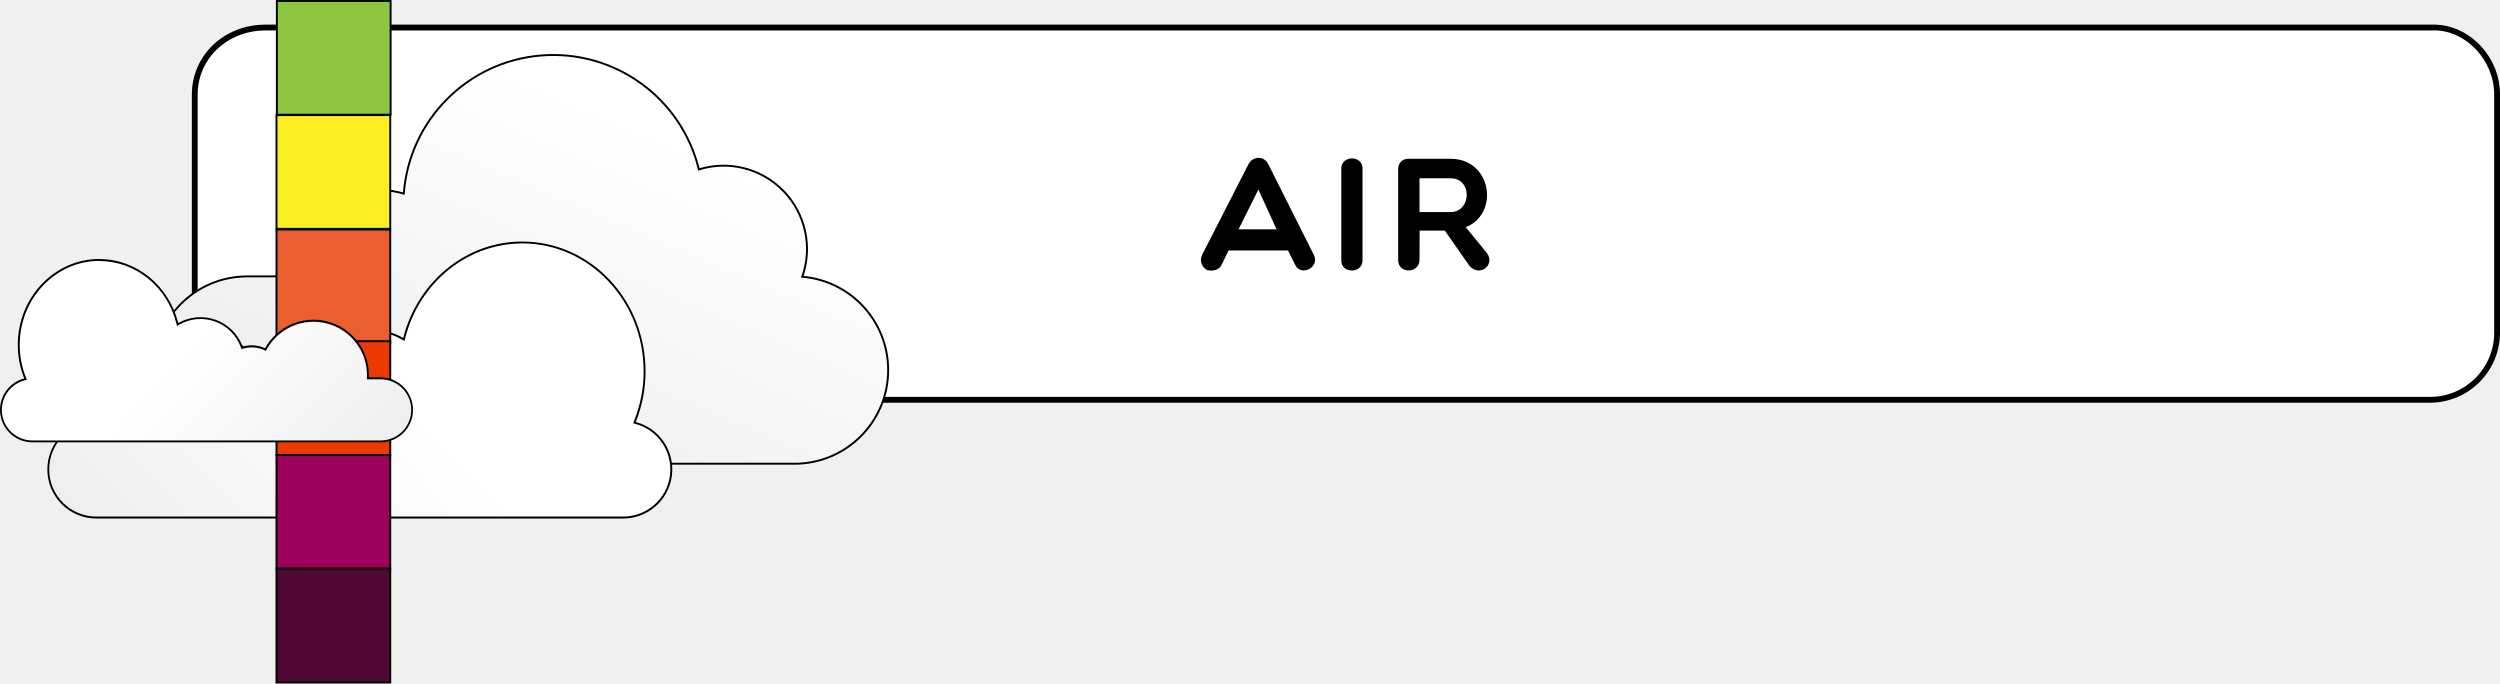
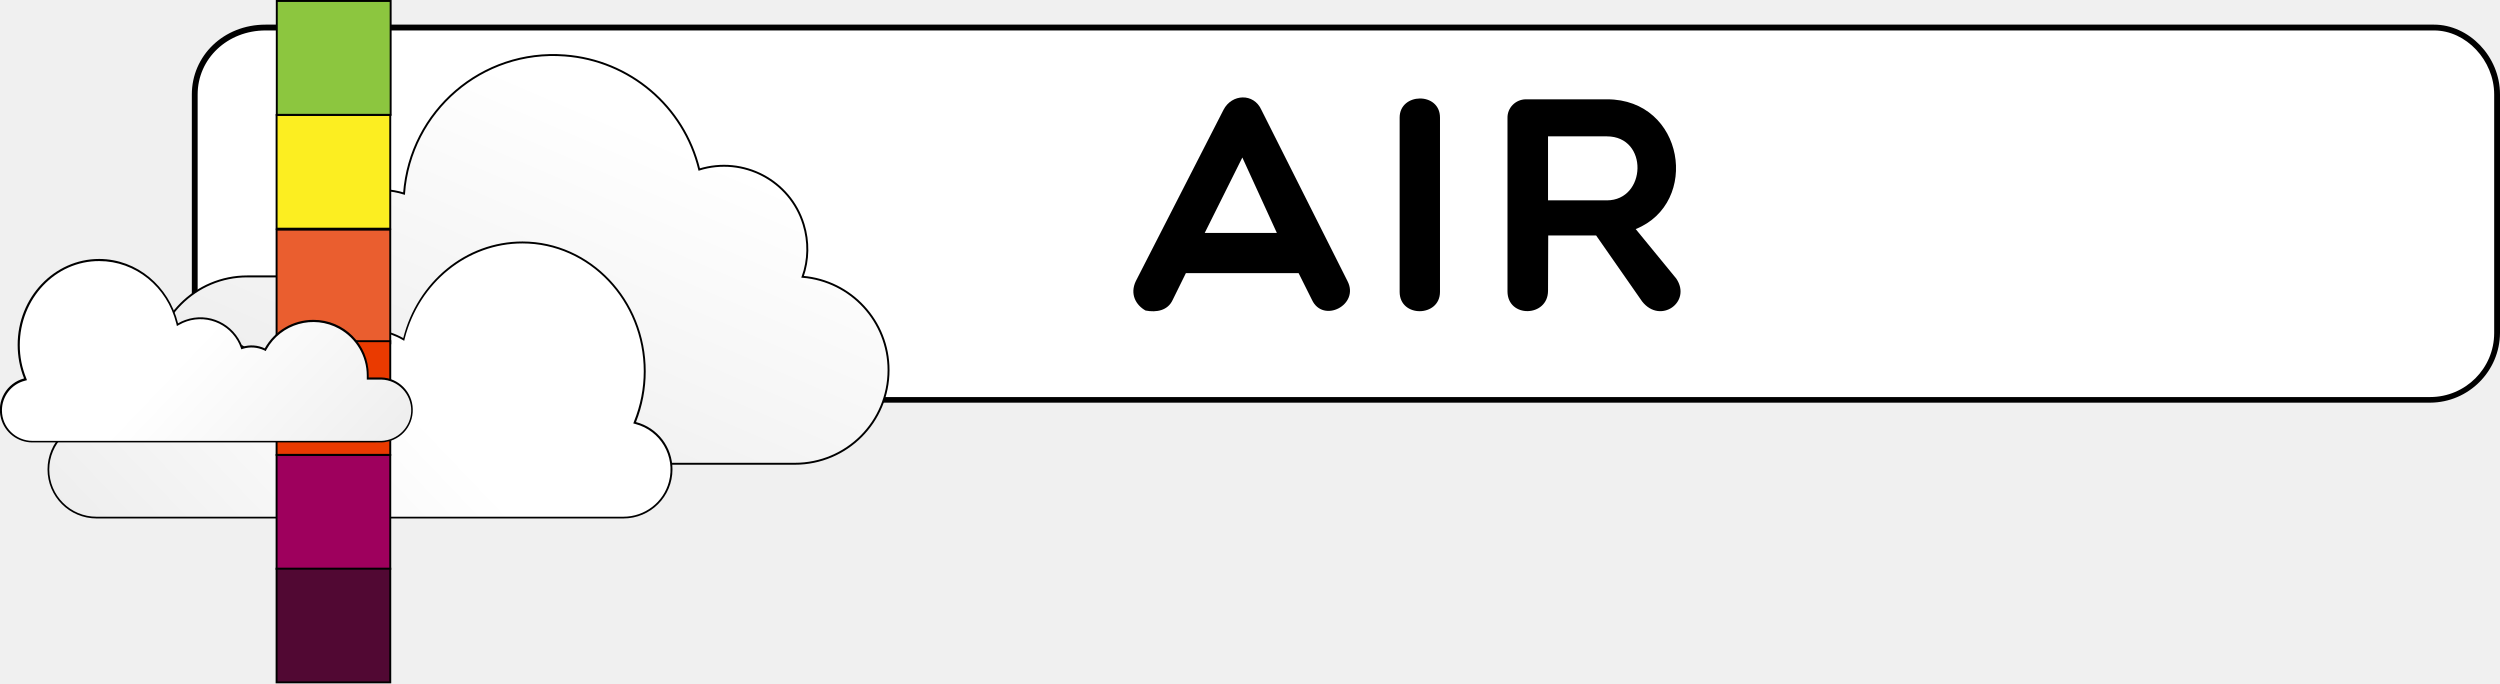
- <svg xmlns="http://www.w3.org/2000/svg" xmlns:xlink="http://www.w3.org/1999/xlink" id="Layer_1" data-name="Layer 1" viewBox="0 0 1288.91 352.36">
-   <defs>
-     <linearGradient id="New_Gradient_Swatch_2" x1="425.76" y1="13.34" x2="276.03" y2="361.23" gradientUnits="userSpaceOnUse">
-       <stop offset="0.14" stop-color="#fff" />
-       <stop offset="0.88" stop-color="#e7e7e7" />
-     </linearGradient>
-     <linearGradient id="New_Gradient_Swatch_2-2" x1="329.45" y1="180.75" x2="97.19" y2="402.45" xlink:href="#New_Gradient_Swatch_2" />
-     <linearGradient id="New_Gradient_Swatch_2-3" x1="1412.95" y1="170.68" x2="1259.6" y2="317.23" gradientTransform="matrix(-1, 0, 0, 1, 1559.17, 0)" xlink:href="#New_Gradient_Swatch_2" />
-   </defs>
-   <path id="background" d="M216,205.59a34.59,34.59,0,0,1-34.54-34.54V48.13c0-19.37,16.05-34.54,36.54-34.54H1336c17.33,0,32.54,16.14,32.54,34.54V171.05A34.59,34.59,0,0,1,1334,205.59Z" transform="translate(-81.09 0.57)" fill="#fff" />
-   <path d="M1336,15.09c16.53,0,31,15.44,31,33V171.05a33.08,33.08,0,0,1-33,33H216a33.08,33.08,0,0,1-33-33V48.13c0-18.53,15.39-33,35-33H1336m0-3H218c-21.82,0-38,16.22-38,36V171.05a36.15,36.15,0,0,0,36,36H1334a36.15,36.15,0,0,0,36-36V48.13c0-19.82-16.22-36-34-36Z" transform="translate(-81.09 0.57)" />
-   <path d="M208.55,141.93h19.37a48.09,48.09,0,0,1,61.35-42.68A77.27,77.27,0,0,1,441.4,86.78a43,43,0,0,1,53.32,55.33A48.28,48.28,0,0,1,539,190.22h0a48.29,48.29,0,0,1-48.29,48.29H208.55a48.29,48.29,0,0,1-48.29-48.29h0A48.29,48.29,0,0,1,208.55,141.93Z" transform="translate(-81.09 0.57)" stroke="#000" stroke-miterlimit="10" fill="url(#New_Gradient_Swatch_2)" />
-   <path d="M130.76,266.25a24.81,24.81,0,1,1,0-49.62H141l0-.52c0-.59,0-1.18,0-1.77a42.64,42.64,0,0,1,79.93-20.66l.22.41.42-.19a24.2,24.2,0,0,1,10.19-2.23,24.45,24.45,0,0,1,6.9,1l.45.13.16-.44a34.45,34.45,0,0,1,49.49-18.26l.57.33.16-.64c7.3-29.07,32.38-49.37,61-49.37,34.78,0,63.07,29.78,63.07,66.4a69,69,0,0,1-5,26l-.22.53.55.14a24.81,24.81,0,0,1-6.36,48.8Z" transform="translate(-81.09 0.57)" fill="url(#New_Gradient_Swatch_2-2)" />
-   <path d="M350.36,124.92c34.5,0,62.57,29.56,62.57,65.9a68.4,68.4,0,0,1-5,25.77l-.42,1.06,1.09.29a24.31,24.31,0,0,1-6.23,47.81H130.76a24.31,24.31,0,1,1,0-48.62h10.71l0-1c0-.53,0-1.14,0-1.75a42.13,42.13,0,0,1,79-20.41l.45.81.84-.39a23.88,23.88,0,0,1,16.74-1.2l.91.26.31-.88a33.93,33.93,0,0,1,48.77-18l1.14.65.32-1.28c7.25-28.85,32.13-49,60.5-49m0-1c-29.48,0-54.27,21.11-61.47,49.75a34.93,34.93,0,0,0-50.2,18.52,24.9,24.9,0,0,0-17.44,1.25,43.13,43.13,0,0,0-80.86,20.9c0,.6,0,1.19,0,1.79h-9.67a25.31,25.31,0,1,0,0,50.62H402.4A25.31,25.31,0,0,0,408.89,217a69.63,69.63,0,0,0,5-26.15c0-36.95-28.46-66.9-63.57-66.9Z" transform="translate(-81.09 0.57)" />
-   <rect x="223.83" y="-0.07" width="58.65" height="58.65" transform="translate(425.22 59.08) rotate(180)" fill="#8cc63f" stroke="#000" stroke-miterlimit="10" />
-   <rect x="223.65" y="58.77" width="58.65" height="58.65" transform="translate(424.85 176.75) rotate(180)" fill="#fcee21" stroke="#000" stroke-miterlimit="10" />
-   <rect x="223.65" y="117.78" width="58.65" height="58.65" transform="translate(424.85 294.78) rotate(180)" fill="#ea5e2f" stroke="#000" stroke-miterlimit="10" />
-   <rect x="223.65" y="175.34" width="58.65" height="58.65" transform="translate(424.85 409.9) rotate(180)" fill="#ea3a00" stroke="#000" stroke-miterlimit="10" />
-   <rect x="223.65" y="233.99" width="58.65" height="58.65" transform="translate(424.85 527.21) rotate(180)" fill="#9e005d" stroke="#000" stroke-miterlimit="10" />
-   <rect x="223.65" y="292.65" width="58.65" height="58.65" transform="translate(424.85 644.51) rotate(180)" fill="#510833" stroke="#000" stroke-miterlimit="10" />
-   <path d="M97.85,227.07a16.26,16.26,0,0,1-4.17-32l.55-.14-.21-.53a45.48,45.48,0,0,1-3.3-17.12c0-24.15,18.65-43.79,41.58-43.79,18.85,0,35.39,13.39,40.2,32.56l.16.64.58-.33a22.62,22.62,0,0,1,32.51,12l.16.45.45-.14a16.09,16.09,0,0,1,4.52-.65,15.86,15.86,0,0,1,6.68,1.46l.42.19.22-.4a28.06,28.06,0,0,1,52.6,13.59c0,.39,0,.78,0,1.16l0,.52h6.92a16.26,16.26,0,0,1,0,32.51Z" transform="translate(-81.09 0.57)" fill="url(#New_Gradient_Swatch_2-3)" />
-   <path d="M132.3,134c18.63,0,35,13.23,39.72,32.18l.32,1.28,1.15-.65a22.11,22.11,0,0,1,31.79,11.72l.32.89.9-.26a15.45,15.45,0,0,1,10.85.77l.84.39.45-.81a27.56,27.56,0,0,1,51.66,13.35c0,.38,0,.76,0,1.14l0,1h7.45a15.76,15.76,0,0,1,0,31.51H97.85a15.75,15.75,0,0,1-4-31l1.1-.29-.43-1.05a45,45,0,0,1-3.26-16.94c0-23.87,18.43-43.29,41.08-43.29m0-1c-23.24,0-42.08,19.83-42.08,44.29a46.31,46.31,0,0,0,3.33,17.31,16.75,16.75,0,0,0,4.3,32.95H277.67a16.76,16.76,0,0,0,0-33.51h-6.4c0-.39,0-.78,0-1.18a28.56,28.56,0,0,0-53.54-13.83,16.38,16.38,0,0,0-11.54-.83A23.11,23.11,0,0,0,173,166C168.22,147,151.82,133,132.3,133Z" transform="translate(-81.09 0.57)" />
-   <path d="M703.55,138.73c-2.65-1.49-4.31-4.48-2.65-8l23.81-46.56c2.25-4.4,8.22-4.57,10.3,0l23.4,46.56c3.4,6.47-6.64,11.62-9.63,5.14l-3.65-7.3H714.51l-3.57,7.3C709.61,138.73,706.54,139.32,703.55,138.73Zm35.69-21.08-9.38-20.5-10.21,20.5Z" transform="translate(-81.09 0.57)" />
-   <path d="M772.61,86.28c0-6.8,10.95-7,10.95,0v47.39c0,6.89-10.95,7.06-10.95,0Z" transform="translate(-81.09 0.57)" />
-   <path d="M812.94,133.34c0,7.22-11,7.47-11,.17V86.37a5,5,0,0,1,5-5.07H829c21.08,0,25.4,28.22,7.8,35.27l11,13.45c4.32,6.39-4.32,12.53-9.3,6.22L826,118.32h-13Zm0-24.57h16c10.79,0,11.45-17.42,0-17.42h-16Z" transform="translate(-81.09 0.57)" />
+ <svg xmlns="http://www.w3.org/2000/svg" version="1.1" id="Layer_1" x="0px" y="0px" viewBox="0 0 1288.9 352.4" style="enable-background:new 0 0 1288.9 352.4;" xml:space="preserve">
+   <path style="fill:#FFFFFF;" d="M134.9,206.2c-19.1,0-34.5-15.5-34.5-34.5v-123c0-19.4,16.1-34.5,36.5-34.5h1118  c17.3,0,32.5,16.1,32.5,34.5v122.9c0,19.1-15.5,34.5-34.5,34.5L134.9,206.2L134.9,206.2z" />
+   <path d="M1254.9,15.7c16.5,0,31,15.4,31,33v123c0,18.2-14.8,33-33,33h-1118c-18.2,0-33-14.8-33-33v-123c0-18.5,15.4-33,35-33  L1254.9,15.7 M1254.9,12.7h-1118c-21.8,0-38,16.2-38,36v122.9c0.1,19.8,16.2,35.9,36,36h1118c19.8-0.1,35.9-16.2,36-36V48.7  C1288.9,28.9,1272.7,12.7,1254.9,12.7z" />
+   <linearGradient id="SVGID_1_" gradientUnits="userSpaceOnUse" x1="425.855" y1="739.381" x2="276.125" y2="1087.271" gradientTransform="matrix(1 0 0 1 -81.09 -725.43)">
+     <stop offset="0.14" style="stop-color:#FFFFFF" />
+     <stop offset="0.88" style="stop-color:#E7E7E7" />
+   </linearGradient>
+   <path style="fill:url(#SVGID_1_);stroke:#000000;stroke-miterlimit:10;" d="M127.5,142.5h19.4c1.9-26.5,25-46.4,51.5-44.5  c3.3,0.2,6.7,0.8,9.9,1.8c3.2-42.6,40.3-74.5,82.9-71.2c33.4,2.5,61.4,26.2,69.3,58.8c22.7-7,46.8,5.6,53.8,28.3  c2.7,8.8,2.6,18.3-0.5,27c25,2.1,44.3,23,44.3,48.1l0,0c0,26.7-21.6,48.3-48.3,48.3l0,0H127.5c-26.7,0-48.3-21.6-48.3-48.3l0,0l0,0  C79.2,164.1,100.8,142.5,127.5,142.5L127.5,142.5z" />
+   <linearGradient id="SVGID_2_" gradientUnits="userSpaceOnUse" x1="329.542" y1="906.847" x2="97.282" y2="1128.547" gradientTransform="matrix(1 0 0 1 -81.09 -725.43)">
+     <stop offset="0.14" style="stop-color:#FFFFFF" />
+     <stop offset="0.88" style="stop-color:#E7E7E7" />
+   </linearGradient>
+   <path style="fill:url(#SVGID_2_);" d="M49.7,266.8c-13.7,0-24.8-11.1-24.8-24.8s11.1-24.8,24.8-24.8l0,0h10.2v-0.5  c0-0.6,0-1.2,0-1.8c0-23.5,19.1-42.6,42.7-42.6c15.5,0,29.8,8.4,37.3,22l0.2,0.4l0.4-0.2c3.2-1.5,6.7-2.2,10.2-2.2  c2.3,0,4.7,0.3,6.9,1l0.4,0.1l0.2-0.4c6.4-17.9,26.2-27.2,44.1-20.8c1.9,0.7,3.7,1.5,5.4,2.5l0.6,0.3l0.2-0.6  c7.3-29.1,32.4-49.4,61-49.4c34.8,0,63.1,29.8,63.1,66.4c0,8.9-1.7,17.7-5,26l-0.2,0.5l0.5,0.1c13.2,3.5,21.2,17.1,17.7,30.3  c-2.9,10.9-12.7,18.5-24,18.5H49.7z" />
+   <path d="M269.3,125.5c34.5,0,62.6,29.6,62.6,65.9c0,8.8-1.7,17.6-5,25.8l-0.4,1.1l1.1,0.3c13,3.4,20.7,16.7,17.3,29.7  c-2.8,10.7-12.5,18.1-23.5,18.1H49.7c-13.4,0-24.3-10.9-24.3-24.3c0-13.4,10.9-24.3,24.3-24.3l0,0h10.7v-1c0-0.5,0-1.1,0-1.8  c0-23.3,18.8-42.1,42.1-42.2c15.3,0,29.5,8.3,36.9,21.7l0.4,0.8l0.8-0.4c5.3-2.4,11.2-2.8,16.7-1.2l0.9,0.3l0.3-0.9  c6.3-17.6,25.8-26.8,43.4-20.5c1.9,0.7,3.7,1.5,5.4,2.5l1.1,0.6l0.3-1.3C216.1,145.7,241,125.5,269.3,125.5 M269.4,124.5  c-29.5,0-54.3,21.1-61.5,49.8c-16.8-9.6-38.1-3.7-47.7,13c-1,1.8-1.9,3.6-2.5,5.5c-5.8-1.7-12-1.3-17.4,1.2  c-11.5-20.8-37.8-28.4-58.6-16.8c-13.7,7.6-22.2,22-22.2,37.7c0,0.6,0,1.2,0,1.8h-9.7c-14,0-25.3,11.3-25.3,25.3  s11.3,25.3,25.3,25.3h271.6c14,0,25.3-11.3,25.3-25.3c0-11.5-7.7-21.5-18.8-24.4c3.3-8.3,5-17.2,5-26.1  C332.9,154.6,304.4,124.6,269.4,124.5L269.4,124.5z" />
+   <rect x="142.7" y="0.5" style="fill:#8CC63F;stroke:#000000;stroke-miterlimit:10;" width="58.7" height="58.7" />
+   <rect x="142.6" y="59.3" style="fill:#FCEE21;stroke:#000000;stroke-miterlimit:10;" width="58.6" height="58.6" />
+   <rect x="142.6" y="118.4" style="fill:#EA5E2F;stroke:#000000;stroke-miterlimit:10;" width="58.6" height="58.6" />
+   <rect x="142.6" y="175.9" style="fill:#EA3A00;stroke:#000000;stroke-miterlimit:10;" width="58.6" height="58.6" />
+   <rect x="142.6" y="234.6" style="fill:#9E005D;stroke:#000000;stroke-miterlimit:10;" width="58.6" height="58.7" />
+   <rect x="142.6" y="293.2" style="fill:#510833;stroke:#000000;stroke-miterlimit:10;" width="58.6" height="58.6" />
+   <linearGradient id="SVGID_3_" gradientUnits="userSpaceOnUse" x1="152.991" y1="896.723" x2="-0.359" y2="1043.273" gradientTransform="matrix(-1 0 0 1 218.0801 -725.43)">
+     <stop offset="0.14" style="stop-color:#FFFFFF" />
+     <stop offset="0.88" style="stop-color:#E7E7E7" />
+   </linearGradient>
+   <path style="fill:url(#SVGID_3_);" d="M16.8,227.6c-9,0.1-16.3-7.2-16.4-16.2c0-7.4,5-14,12.2-15.8l0.6-0.1L13,195  c-2.2-5.4-3.3-11.3-3.3-17.1c0-24.1,18.7-43.8,41.6-43.8c18.9,0,35.4,13.4,40.2,32.6l0.2,0.6l0.6-0.3c10.8-6.2,24.7-2.4,30.9,8.4  c0.7,1.1,1.2,2.3,1.6,3.6l0.2,0.4l0.4-0.1c1.5-0.4,3-0.6,4.5-0.6c2.3,0,4.6,0.5,6.7,1.5l0.4,0.2l0.2-0.4  c7.5-13.6,24.6-18.4,38.1-10.9c8.9,4.9,14.4,14.3,14.5,24.5c0,0.4,0,0.8,0,1.2v0.5h6.9c9,0.2,16.1,7.7,15.9,16.7  c-0.2,8.7-7.2,15.6-15.9,15.9L16.8,227.6z" />
+   <path d="M51.2,134.6c18.6,0,35,13.2,39.7,32.2l0.3,1.3l1.1-0.6c10.6-6.1,24.1-2.4,30.2,8.2c0.6,1.1,1.2,2.3,1.6,3.5l0.3,0.9l0.9-0.3  c3.6-1.1,7.4-0.8,10.9,0.8l0.8,0.4l0.4-0.8c7.4-13.3,24.2-18.1,37.5-10.7c8.8,4.9,14.2,14.1,14.2,24.1c0,0.4,0,0.8,0,1.1v1h7.5  c8.7,0.2,15.6,7.5,15.4,16.2c-0.2,8.4-7,15.1-15.4,15.4H16.8c-8.7,0-15.8-7-15.8-15.7c0-7.2,4.8-13.5,11.8-15.3l1.1-0.3l-0.4-1.1  c-2.2-5.4-3.3-11.1-3.3-16.9C10.2,153.9,28.6,134.5,51.2,134.6 M51.2,133.5c-23.2,0-42.1,19.8-42.1,44.3c0,5.9,1.1,11.8,3.3,17.3  c-8.9,2.4-14.3,11.5-11.9,20.5c1.9,7.4,8.6,12.5,16.2,12.5h179.8c9.3-0.2,16.6-7.9,16.3-17.2c-0.2-8.9-7.4-16.1-16.3-16.3h-6.4  c0-0.4,0-0.8,0-1.2c0-15.8-12.8-28.6-28.6-28.5c-10.4,0-19.9,5.6-25,14.7c-3.6-1.7-7.7-2-11.5-0.8c-4.4-12-17.6-18.2-29.6-13.8  c-1.2,0.4-2.4,1-3.6,1.7C87.1,147.6,70.7,133.6,51.2,133.5L51.2,133.5z" />
+   <path d="M590.6,160.1c-5-2.8-8.2-8.5-5-15.2l45.2-88.3c4.3-8.3,15.6-8.7,19.5,0l44.4,88.3c6.4,12.3-12.6,22-18.3,9.7l-6.9-13.8  h-58.1l-6.8,13.8C602.1,160.1,596.3,161.2,590.6,160.1z M658.3,120.1l-17.8-38.9l-19.4,38.9H658.3z" />
+   <path d="M721.6,60.6c0-12.9,20.8-13.3,20.8,0v89.9c0,13.1-20.8,13.4-20.8,0V60.6z" />
+   <path d="M798.1,149.9c0,13.7-20.9,14.2-20.9,0.3V60.8c-0.1-5.2,4.1-9.5,9.4-9.6h0.1h41.8c40,0,48.2,53.5,14.8,66.9l20.9,25.5  c8.2,12.1-8.2,23.8-17.6,11.8l-23.7-34h-24.7L798.1,149.9z M798.1,103.3h30.3c20.5,0,21.7-33,0-33h-30.3V103.3z" />
</svg>
